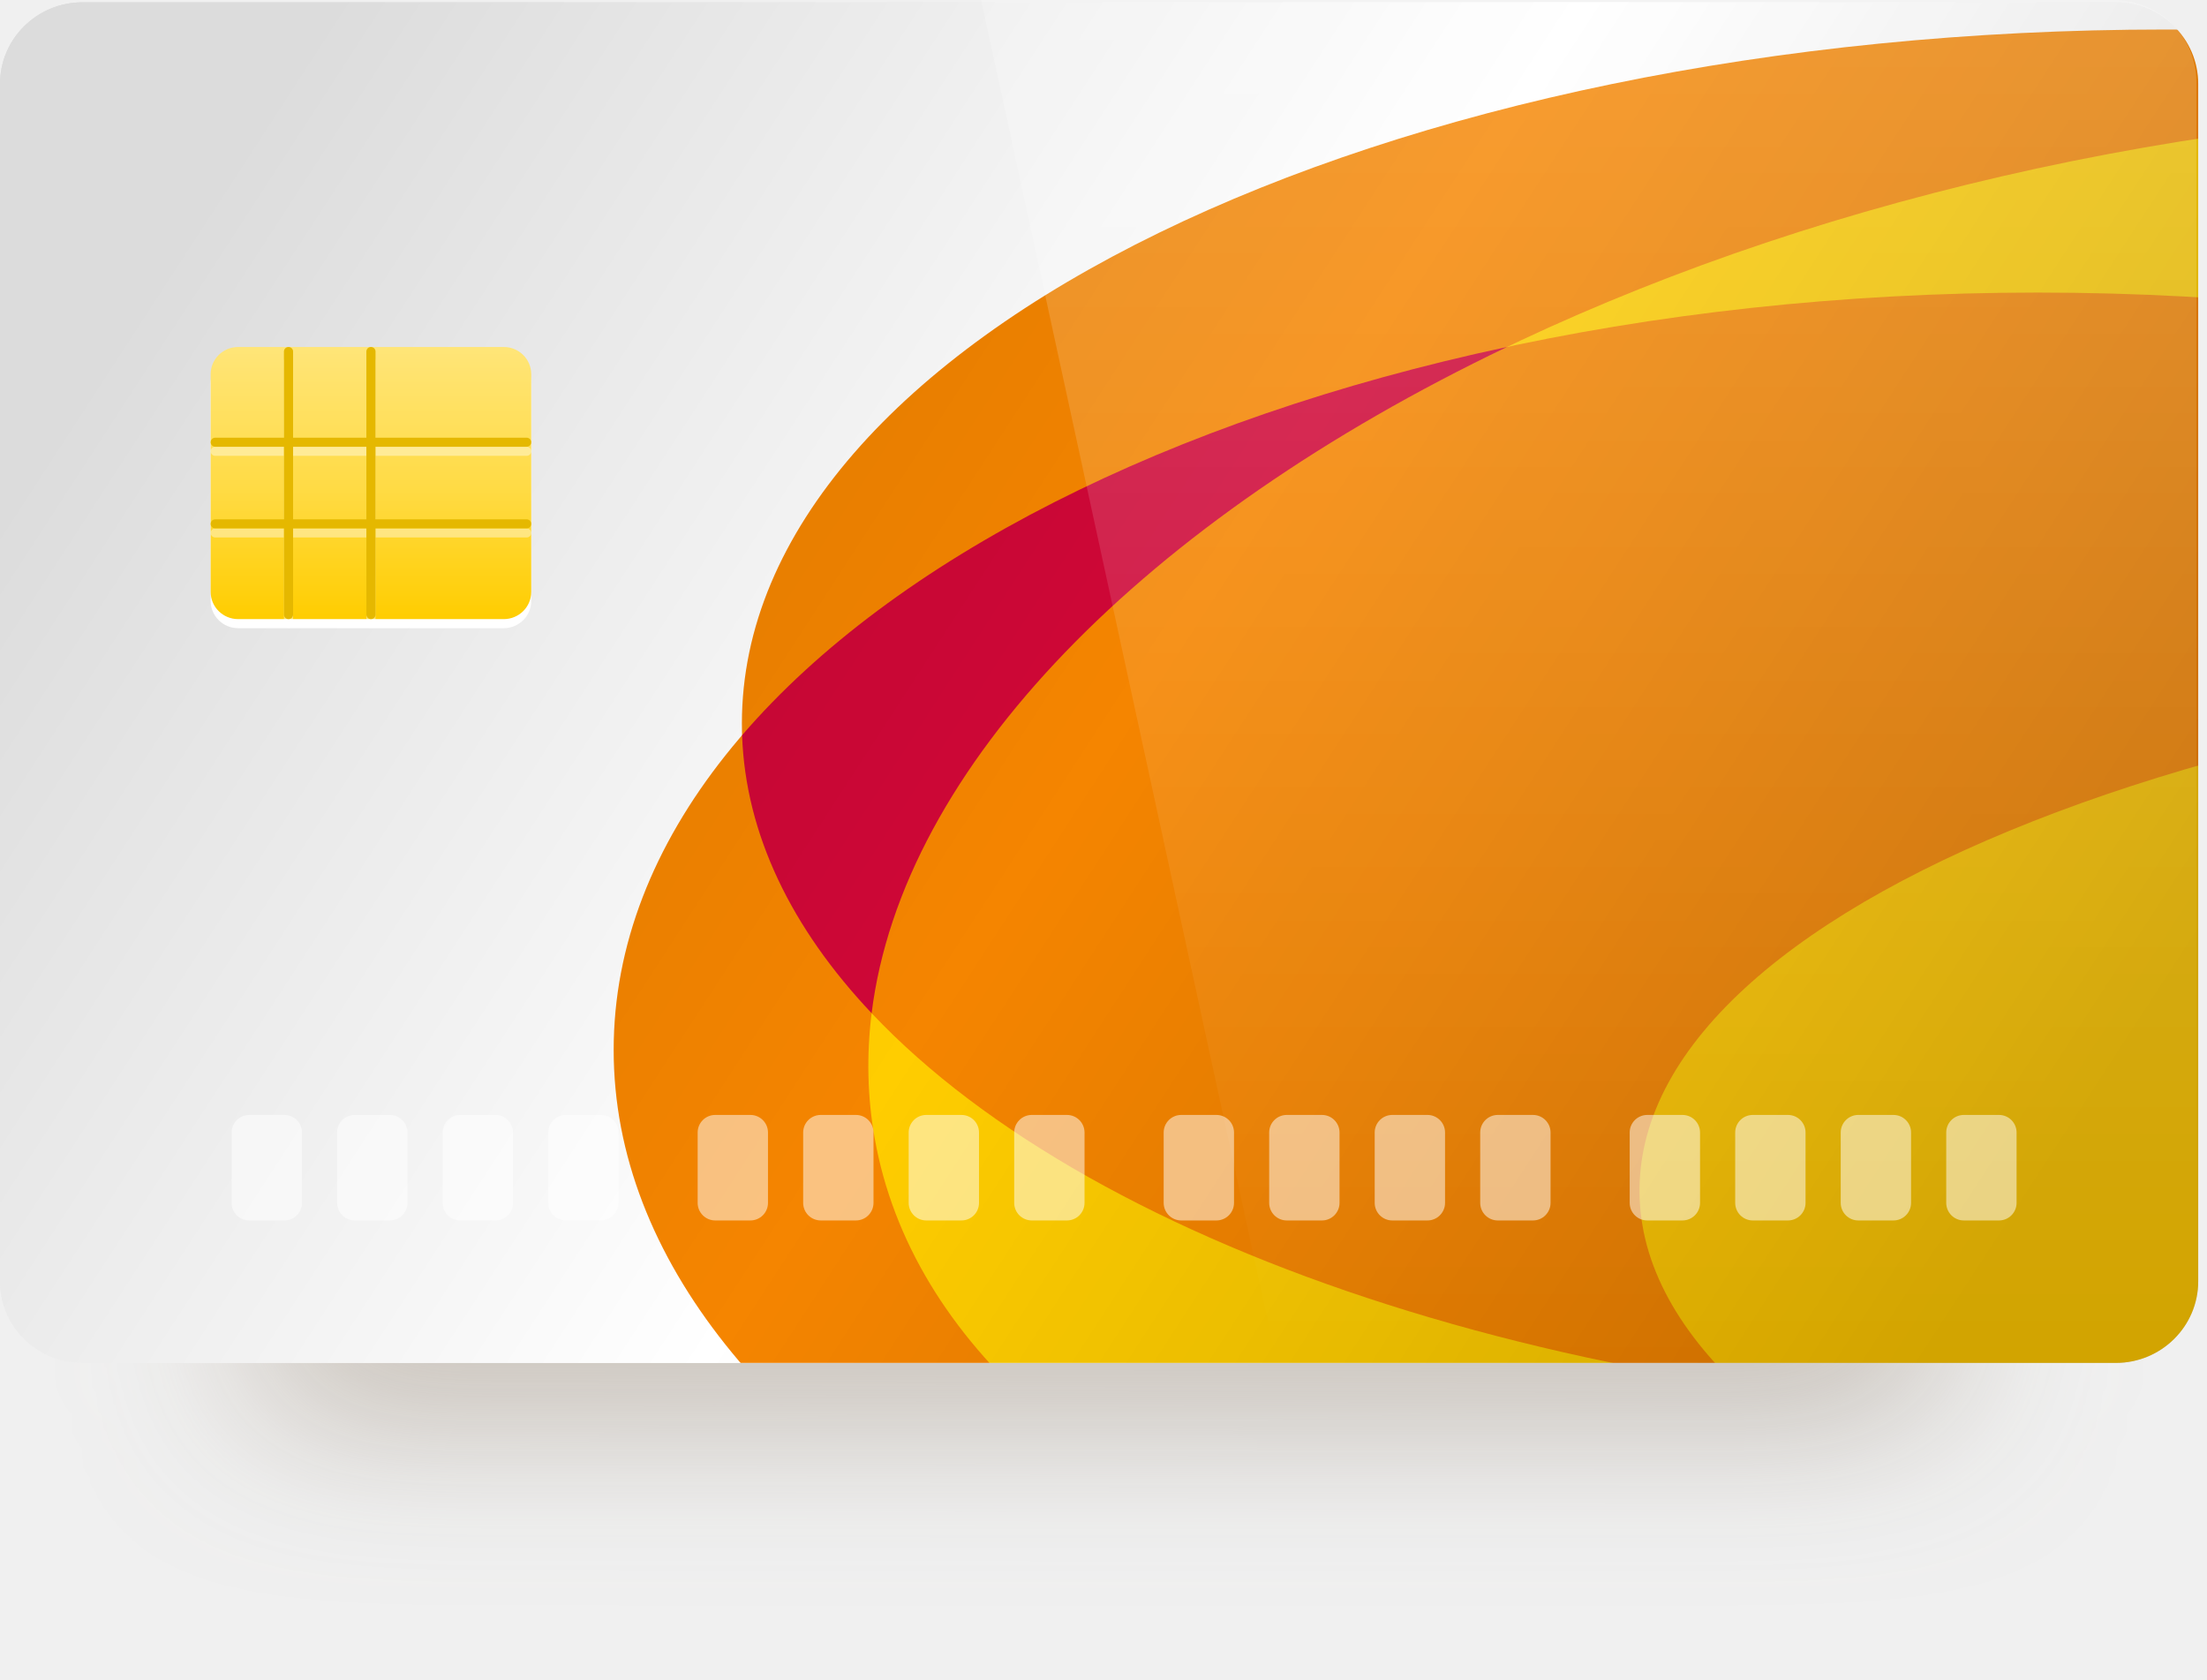
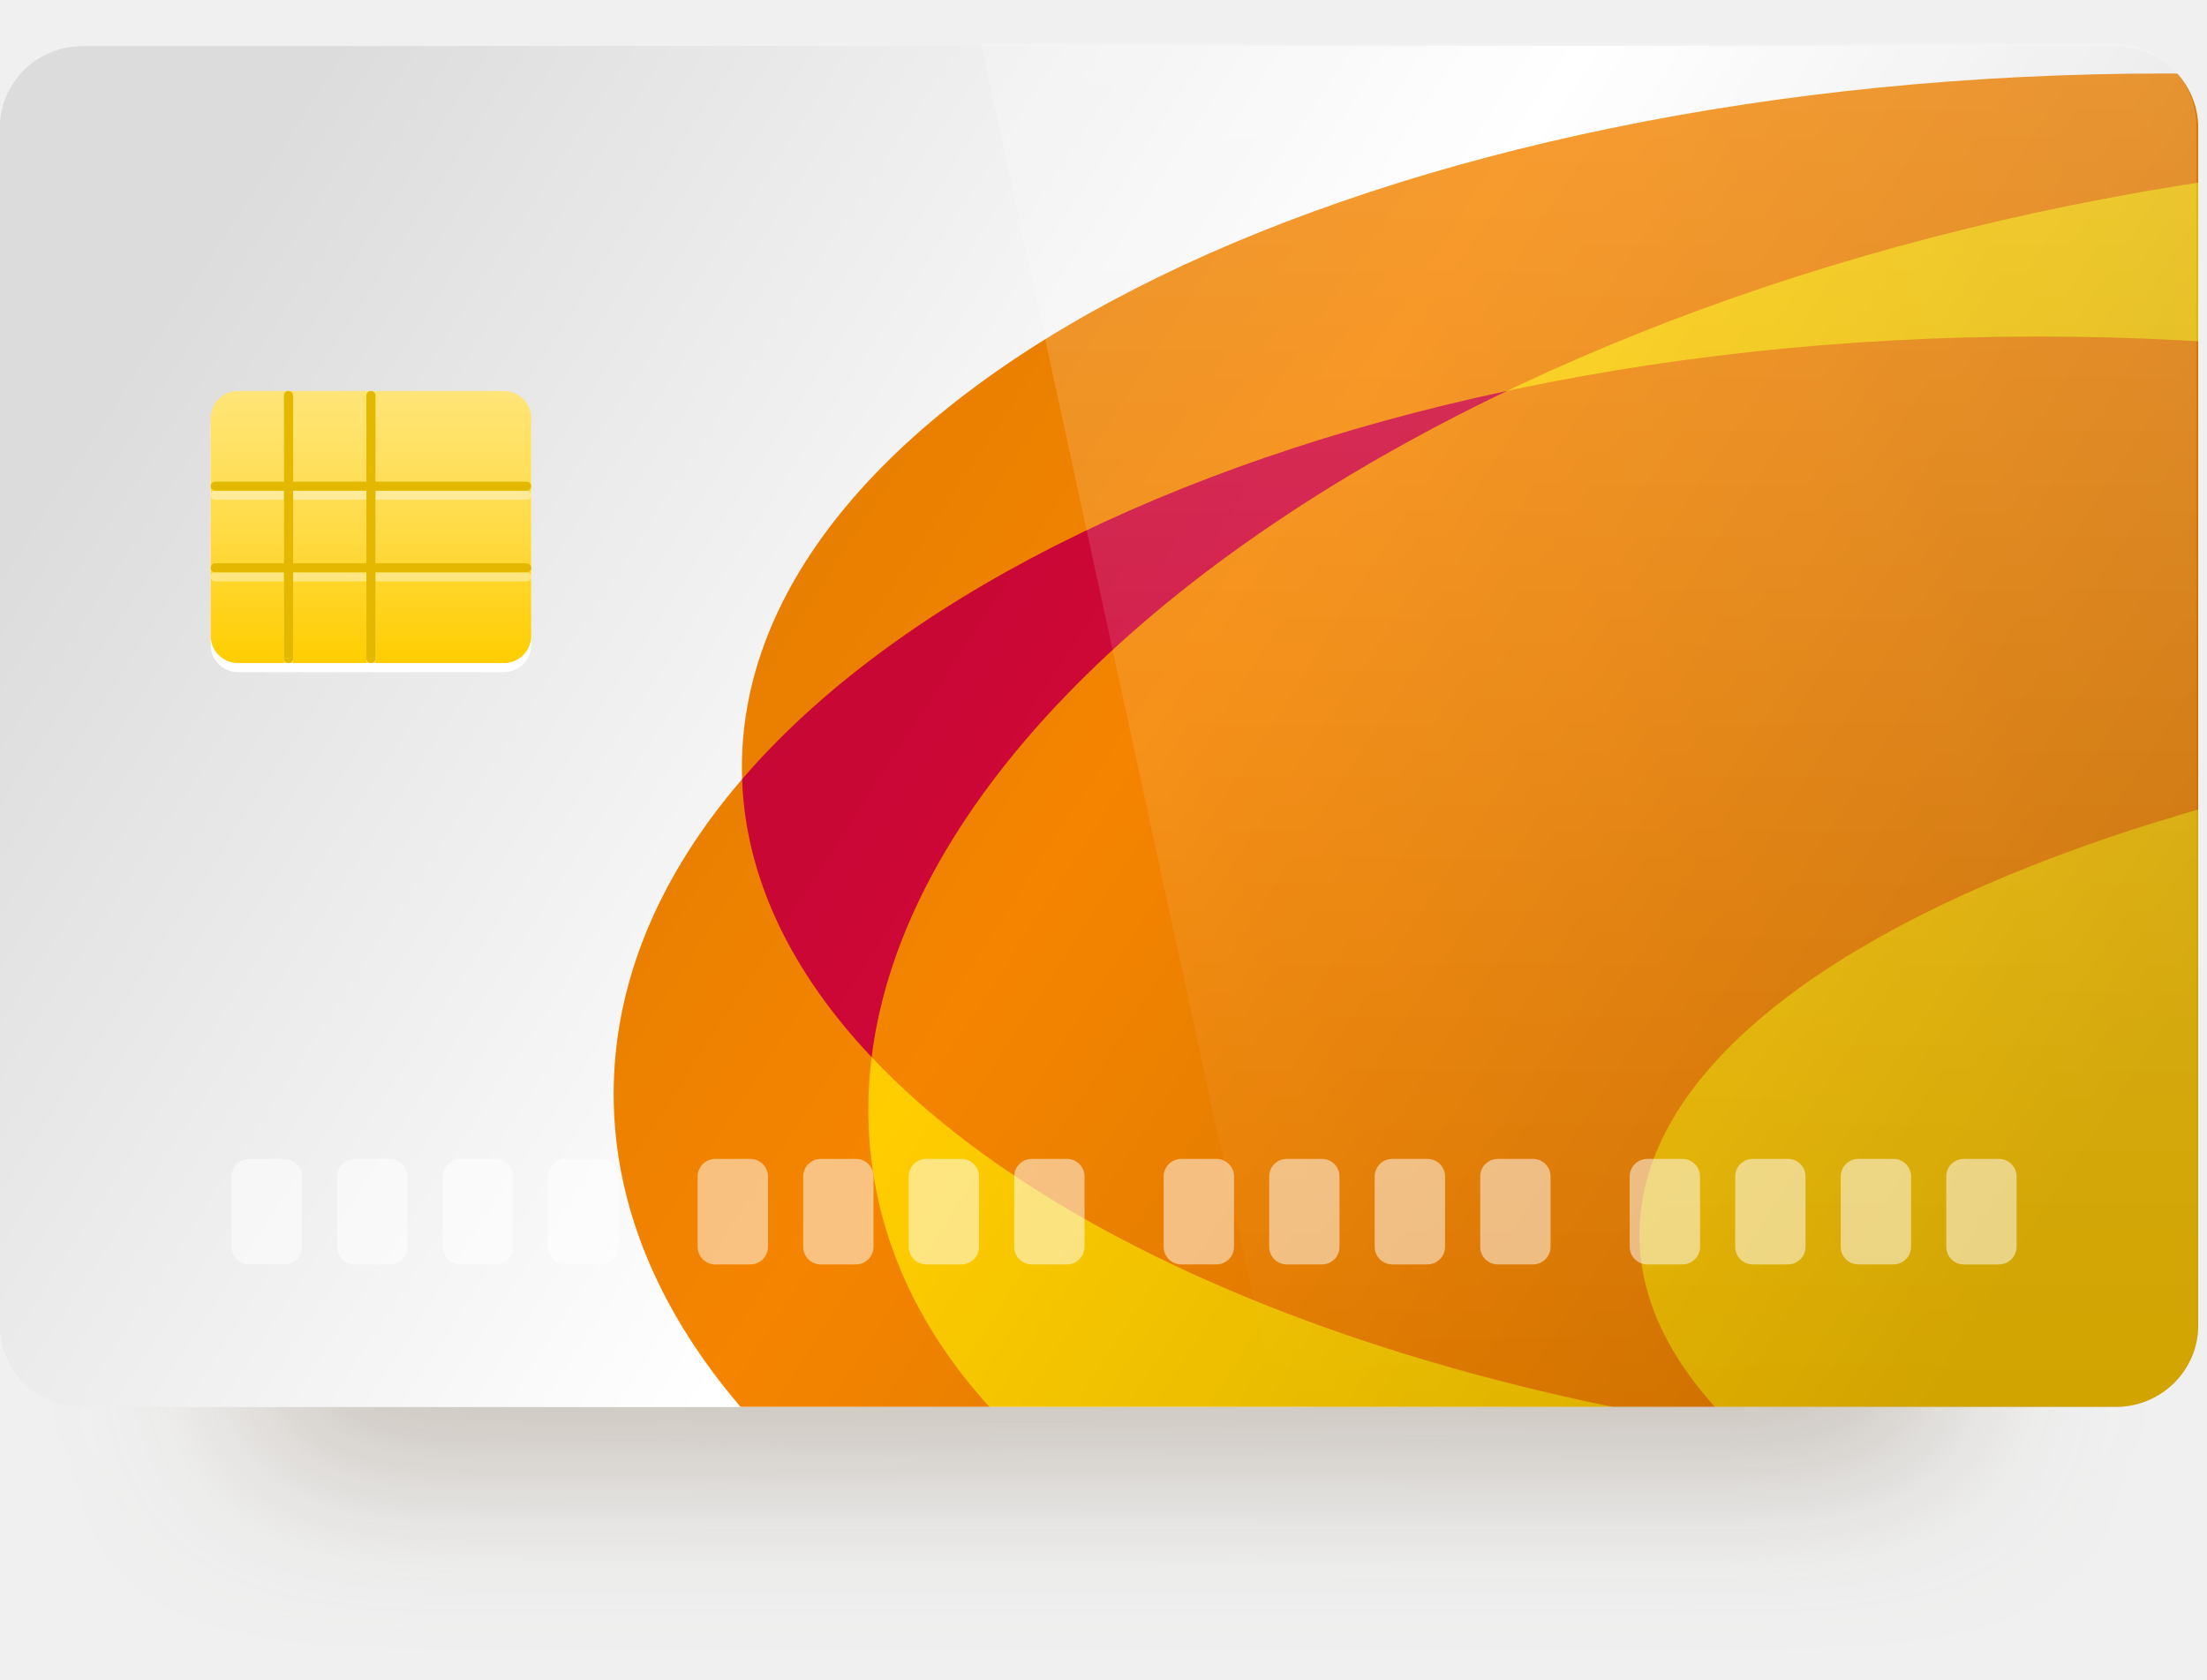
- <svg xmlns="http://www.w3.org/2000/svg" xmlns:xlink="http://www.w3.org/1999/xlink" width="251" height="191" viewBox="0 0 251 191" version="1.1" id="svg79">
+ <svg xmlns="http://www.w3.org/2000/svg" xmlns:xlink="http://www.w3.org/1999/xlink" width="251" height="191" viewBox="0 -5 251 191" version="1.1" id="svg79">
  <defs id="defs35">
    <linearGradient id="linearGradient904">
      <stop style="stop-color:#808080;stop-opacity:1" offset="0" id="stop900" />
      <stop style="stop-color:#e99432;stop-opacity:0;" offset="1" id="stop902" />
    </linearGradient>
    <linearGradient x1="105.263" y1="-11.354" x2="105.263" y2="216.715" id="linearGradient-1" gradientTransform="scale(1.140005,0.8771895)" gradientUnits="userSpaceOnUse">
      <stop stop-color="#000000" offset="0%" id="stop6" />
      <stop stop-color="#000000" offset="100%" id="stop8" />
    </linearGradient>
    <filter x="-0.15" y="-0.214" width="1.3" height="1.429" filterUnits="objectBoundingBox" id="filter-2">
      <feGaussianBlur stdDeviation="10" in="SourceGraphic" id="feGaussianBlur11" />
    </filter>
    <linearGradient x1="5.343" y1="57.81" x2="189.737" y2="131.926" id="linearGradient-3" gradientTransform="scale(1.264911,0.7905694)" gradientUnits="userSpaceOnUse">
      <stop stop-color="#DCDCDC" offset="0%" id="stop14" />
      <stop stop-color="#FFFFFF" offset="50.636%" id="stop16" />
      <stop stop-color="#D2D2D2" offset="100%" id="stop18" />
    </linearGradient>
    <path d="m 9,0 h 222 c 4.971,0 9,4.029 9,9 v 132 c 0,4.971 -4.029,9 -9,9 H 9 c -4.971,0 -9,-4.029 -9,-9 V 9 C 0,4.029 4.029,0 9,0 Z" id="path-4" />
    <linearGradient x1="16.202" y1="0" x2="16.202" y2="32.404" id="linearGradient-6" gradientTransform="scale(1.080123,0.9258201)" gradientUnits="userSpaceOnUse">
      <stop stop-color="#FFE578" offset="0%" id="stop22" />
      <stop stop-color="#FFDB45" offset="51.638%" id="stop24" />
      <stop stop-color="#FFCD00" offset="100%" id="stop26" />
    </linearGradient>
    <linearGradient x1="70.878" y1="0" x2="70.878" y2="141.074" id="linearGradient-7" gradientTransform="scale(0.940492,1.063273)" gradientUnits="userSpaceOnUse">
      <stop stop-color="#FFFFFF" offset="0%" id="stop29" />
      <stop stop-color="#FFFFFF" stop-opacity="0" offset="100%" id="stop31" />
    </linearGradient>
    <path d="M 0.321,0 H 124 c 4.971,0 9,4.029 9,9 v 132 c 0,4.971 -4.029,9 -9,9 H 32.562 Z" id="path-8" />
    <linearGradient xlink:href="#linearGradient-3" id="linearGradient85" x1="5.343" y1="57.81" x2="189.737" y2="131.926" gradientTransform="matrix(1.297354,0,0,0.8184496,-109.8905,-2.569801)" gradientUnits="userSpaceOnUse" />
    <mask fill="#ffffff" id="mask-5">
      <use height="100%" width="100%" y="0" x="0" id="use40" xlink:href="#path-4" />
    </mask>
    <linearGradient x1="107.846" y1="-22.254" x2="107.846" y2="207.375" id="linearGradient-1-3" gradientTransform="matrix(1.112697,0,0,0.898717,3.49009,2.1767)" gradientUnits="userSpaceOnUse" xlink:href="#linearGradient-7">
      <stop stop-color="#087EFF" offset="0%" id="stop6-6" />
      <stop stop-color="#026ED0" offset="100%" id="stop8-7" />
    </linearGradient>
    <filter x="-0.15" y="-0.2" width="1.3" height="1.4" filterUnits="objectBoundingBox" id="filter-2-5">
      <feGaussianBlur stdDeviation="10" in="SourceGraphic" id="feGaussianBlur11-3" />
    </filter>
    <linearGradient xlink:href="#linearGradient904" id="linearGradient908" x1="129.183" y1="209.568" x2="123.823" y2="-22.164" gradientUnits="userSpaceOnUse" />
  </defs>
  <g style="fill:none;fill-rule:evenodd;stroke:none;stroke-width:1" id="Group-23-Copy-2" transform="translate(5,-11)">
    <g id="Group-20-Copy" transform="translate(0,16)">
      <g id="Group-20" transform="translate(107)">
        <g id="g950">
          <path d="m 30.99,12.177 h 185 c 4.142,0 7.5,4.029 7.5,9 v 147.429 c 0,4.971 -3.358,9 -7.5,9 h -185 c -4.142,0 -7.5,-4.029 -7.5,-9 V 21.177 c 0,-4.971 3.358,-9 7.5,-9 z" id="Rectangle-7" fill="url(#linearGradient-1)" opacity="0.5" filter="url(#filter-2)" style="fill:url(#linearGradient908);fill-opacity:1;fill-rule:evenodd;stroke:none;stroke-width:1;filter:url(#filter-2-5)" transform="matrix(0.9606765,0,0,0.8219311,-105.634,12.08053)" />
          <g id="g72">
            <g id="g944" transform="matrix(1.015618,0,0,0.9964455,-0.3933038,-2.177242)">
              <path d="m -100.66,-2.57 h 227.694 c 5.098,0 9.231,4.172 9.231,9.317 V 143.403 c 0,5.146 -4.133,9.317 -9.231,9.317 h -227.694 c -5.098,0 -9.231,-4.172 -9.231,-9.317 V 6.748 c 0,-5.146 4.133,-9.317 9.231,-9.317 z" id="path38" fill="url(#linearGradient-3)" style="fill:url(#linearGradient85);fill-rule:evenodd;stroke:none;stroke-width:1.03" />
              <use transform="matrix(1.025648,0,0,1.035266,-109.8905,-2.569801)" height="100%" width="100%" y="0" x="0" style="fill:url(#linearGradient-3);fill-rule:evenodd;stroke:none;stroke-width:1" xlink:href="#path-4" fill="url(#linearGradient-3)" id="Mask" />
              <g transform="matrix(1.025648,0,0,1.035266,-109.8905,-2.569801)" mask="url(#mask-5)" id="Group-31" style="fill:none;fill-rule:evenodd;stroke:none;stroke-width:1">
                <g id="g50" transform="translate(23,38)">
                  <path fill="#ffffff" id="Rectangle-10" d="m 3,1 h 29 c 1.657,0 3,1.343 3,3 v 24 c 0,1.657 -1.343,3 -3,3 H 3 C 1.343,31 0,29.657 0,28 V 4 C 0,2.343 1.343,1 3,1 Z" />
                  <path style="fill:url(#linearGradient-6)" fill="url(#linearGradient-6)" id="path45" d="m 3,0 h 29 c 1.657,0 3,1.343 3,3 v 24 c 0,1.657 -1.343,3 -3,3 H 3 C 1.343,30 0,28.657 0,27 V 3 C 0,1.343 1.343,0 3,0 Z" />
                  <path opacity="0.4" fill="#ffffff" id="Combined-Shape" d="m 9,11 h 8 V 1.5 C 17,1.224 17.224,1 17.5,1 17.776,1 18,1.224 18,1.5 V 11 h 16.5 c 0.276,0 0.5,0.224 0.5,0.5 0,0.276 -0.224,0.5 -0.5,0.5 H 18 v 8 h 16.5 c 0.276,0 0.5,0.224 0.5,0.5 0,0.276 -0.224,0.5 -0.5,0.5 H 18 v 9.5 C 18,30.776 17.776,31 17.5,31 17.224,31 17,30.776 17,30.5 V 21 H 9 v 9.5 C 9,30.776 8.776,31 8.5,31 8.224,31 8,30.776 8,30.5 V 21 H 0.5 C 0.224,21 0,20.776 0,20.5 0,20.224 0.224,20 0.5,20 H 8 V 12 H 0.5 C 0.224,12 0,11.776 0,11.5 0,11.224 0.224,11 0.5,11 H 8 V 1.5 C 8,1.224 8.224,1 8.5,1 8.776,1 9,1.224 9,1.5 Z m 0,1 v 8 h 8 v -8 z" />
                  <path fill="#e5b800" id="path48" d="m 9,10 h 8 V 0.5 C 17,0.224 17.224,0 17.5,0 17.776,0 18,0.224 18,0.5 V 10 h 16.5 c 0.276,0 0.5,0.224 0.5,0.5 0,0.276 -0.224,0.5 -0.5,0.5 H 18 v 8 h 16.5 c 0.276,0 0.5,0.224 0.5,0.5 0,0.276 -0.224,0.5 -0.5,0.5 H 18 v 9.5 C 18,29.776 17.776,30 17.5,30 17.224,30 17,29.776 17,29.5 V 20 H 9 v 9.5 C 9,29.776 8.776,30 8.5,30 8.224,30 8,29.776 8,29.5 V 20 H 0.5 C 0.224,20 0,19.776 0,19.5 0,19.224 0.224,19 0.5,19 H 8 V 11 H 0.5 C 0.224,11 0,10.776 0,10.5 0,10.224 0.224,10 0.5,10 H 8 V 0.5 C 8,0.224 8.224,0 8.5,0 8.776,0 9,0.224 9,0.5 Z m 0,1 v 8 h 8 v -8 z" />
                </g>
              </g>
              <g transform="matrix(1.025648,0,0,1.035266,-109.8905,-2.569801)" id="g63" mask="url(#mask-5)" style="mix-blend-mode:multiply;fill:none;fill-rule:evenodd;stroke:none;stroke-width:1">
                <g id="g61" transform="translate(67,-11)">
                  <ellipse ry="76.5" rx="155.5" cy="90.5" cx="169.5" fill="#f58500" id="Oval-3" />
                  <ellipse ry="83.5" rx="155.5" cy="109.234" cx="181.637" transform="rotate(-10,181.6372,109.2337)" fill="#ffcd00" id="Oval-3-Copy-4" />
                  <ellipse ry="83.5" rx="155.5" cy="126.5" cx="155.5" fill="#f58500" id="Oval-3-Copy-5" />
                  <path fill="#ffcd00" id="path56" d="M 28.164,122.444 C 52.763,148.742 106.798,167 169.5,167 255.38,167 325,132.75 325,90.5 325,62.838 295.157,38.605 250.445,25.169 c 45.82,6.905 79.142,27.643 84.33,57.063 8.008,45.415 -54.062,94.321 -138.638,109.234 -84.576,14.913 -159.629,-9.814 -167.637,-55.229 -0.807,-4.575 -0.902,-9.185 -0.335,-13.792 z" />
                  <ellipse ry="59" rx="155.5" cy="142" cx="267.5" fill="#ffc700" id="Oval-3-Copy-6" />
                  <path fill="#cf0737" id="path59" d="M 28.164,122.444 C 19.417,113.093 14.392,102.725 14.022,91.799 30.555,72.395 60.526,56.981 97.543,48.993 57.981,68.11 31.513,95.226 28.164,122.444 Z" />
                </g>
              </g>
              <g transform="matrix(1.025648,0,0,1.035266,-0.3557303,-2.832828)" id="Group-22">
                <mask id="mask-9" fill="#ffffff">
                  <use xlink:href="#path-8" id="use66" x="0" y="0" width="100%" height="100%" />
                </mask>
                <use id="use69" fill="url(#linearGradient-7)" opacity="0.2" xlink:href="#path-8" style="fill:url(#linearGradient-7)" x="0" y="0" width="100%" height="100%" />
              </g>
            </g>
            <g transform="translate(-85.65702,121.7981)" id="g71" style="opacity:0.5;fill:#ffffff;fill-rule:evenodd;stroke:none;stroke-width:1">
              <rect id="Rectangle-11" x="0" y="0" width="8" height="12" rx="2" />
              <rect id="Rectangle-11-Copy-10" x="53" y="0" width="8" height="12" rx="2" />
              <rect id="Rectangle-11-Copy" x="12" y="0" width="8" height="12" rx="2" />
              <rect id="Rectangle-11-Copy-11" x="65" y="0" width="8" height="12" rx="2" />
              <rect id="Rectangle-11-Copy-2" x="24" y="0" width="8" height="12" rx="2" />
              <rect id="Rectangle-11-Copy-12" x="77" y="0" width="8" height="12" rx="2" />
              <rect id="Rectangle-11-Copy-3" x="36" y="0" width="8" height="12" rx="2" />
              <rect id="Rectangle-11-Copy-13" x="89" y="0" width="8" height="12" rx="2" />
              <rect id="Rectangle-11-Copy-17" x="106" y="0" width="8" height="12" rx="2" />
              <rect id="Rectangle-11-Copy-16" x="118" y="0" width="8" height="12" rx="2" />
              <rect id="Rectangle-11-Copy-15" x="130" y="0" width="8" height="12" rx="2" />
              <rect id="Rectangle-11-Copy-14" x="142" y="0" width="8" height="12" rx="2" />
              <rect id="Rectangle-11-Copy-21" x="159" y="0" width="8" height="12" rx="2" />
              <rect id="Rectangle-11-Copy-20" x="171" y="0" width="8" height="12" rx="2" />
              <rect id="Rectangle-11-Copy-19" x="183" y="0" width="8" height="12" rx="2" />
              <rect id="Rectangle-11-Copy-18" x="195" y="0" width="8" height="12" rx="2" />
            </g>
          </g>
        </g>
      </g>
    </g>
  </g>
</svg>
